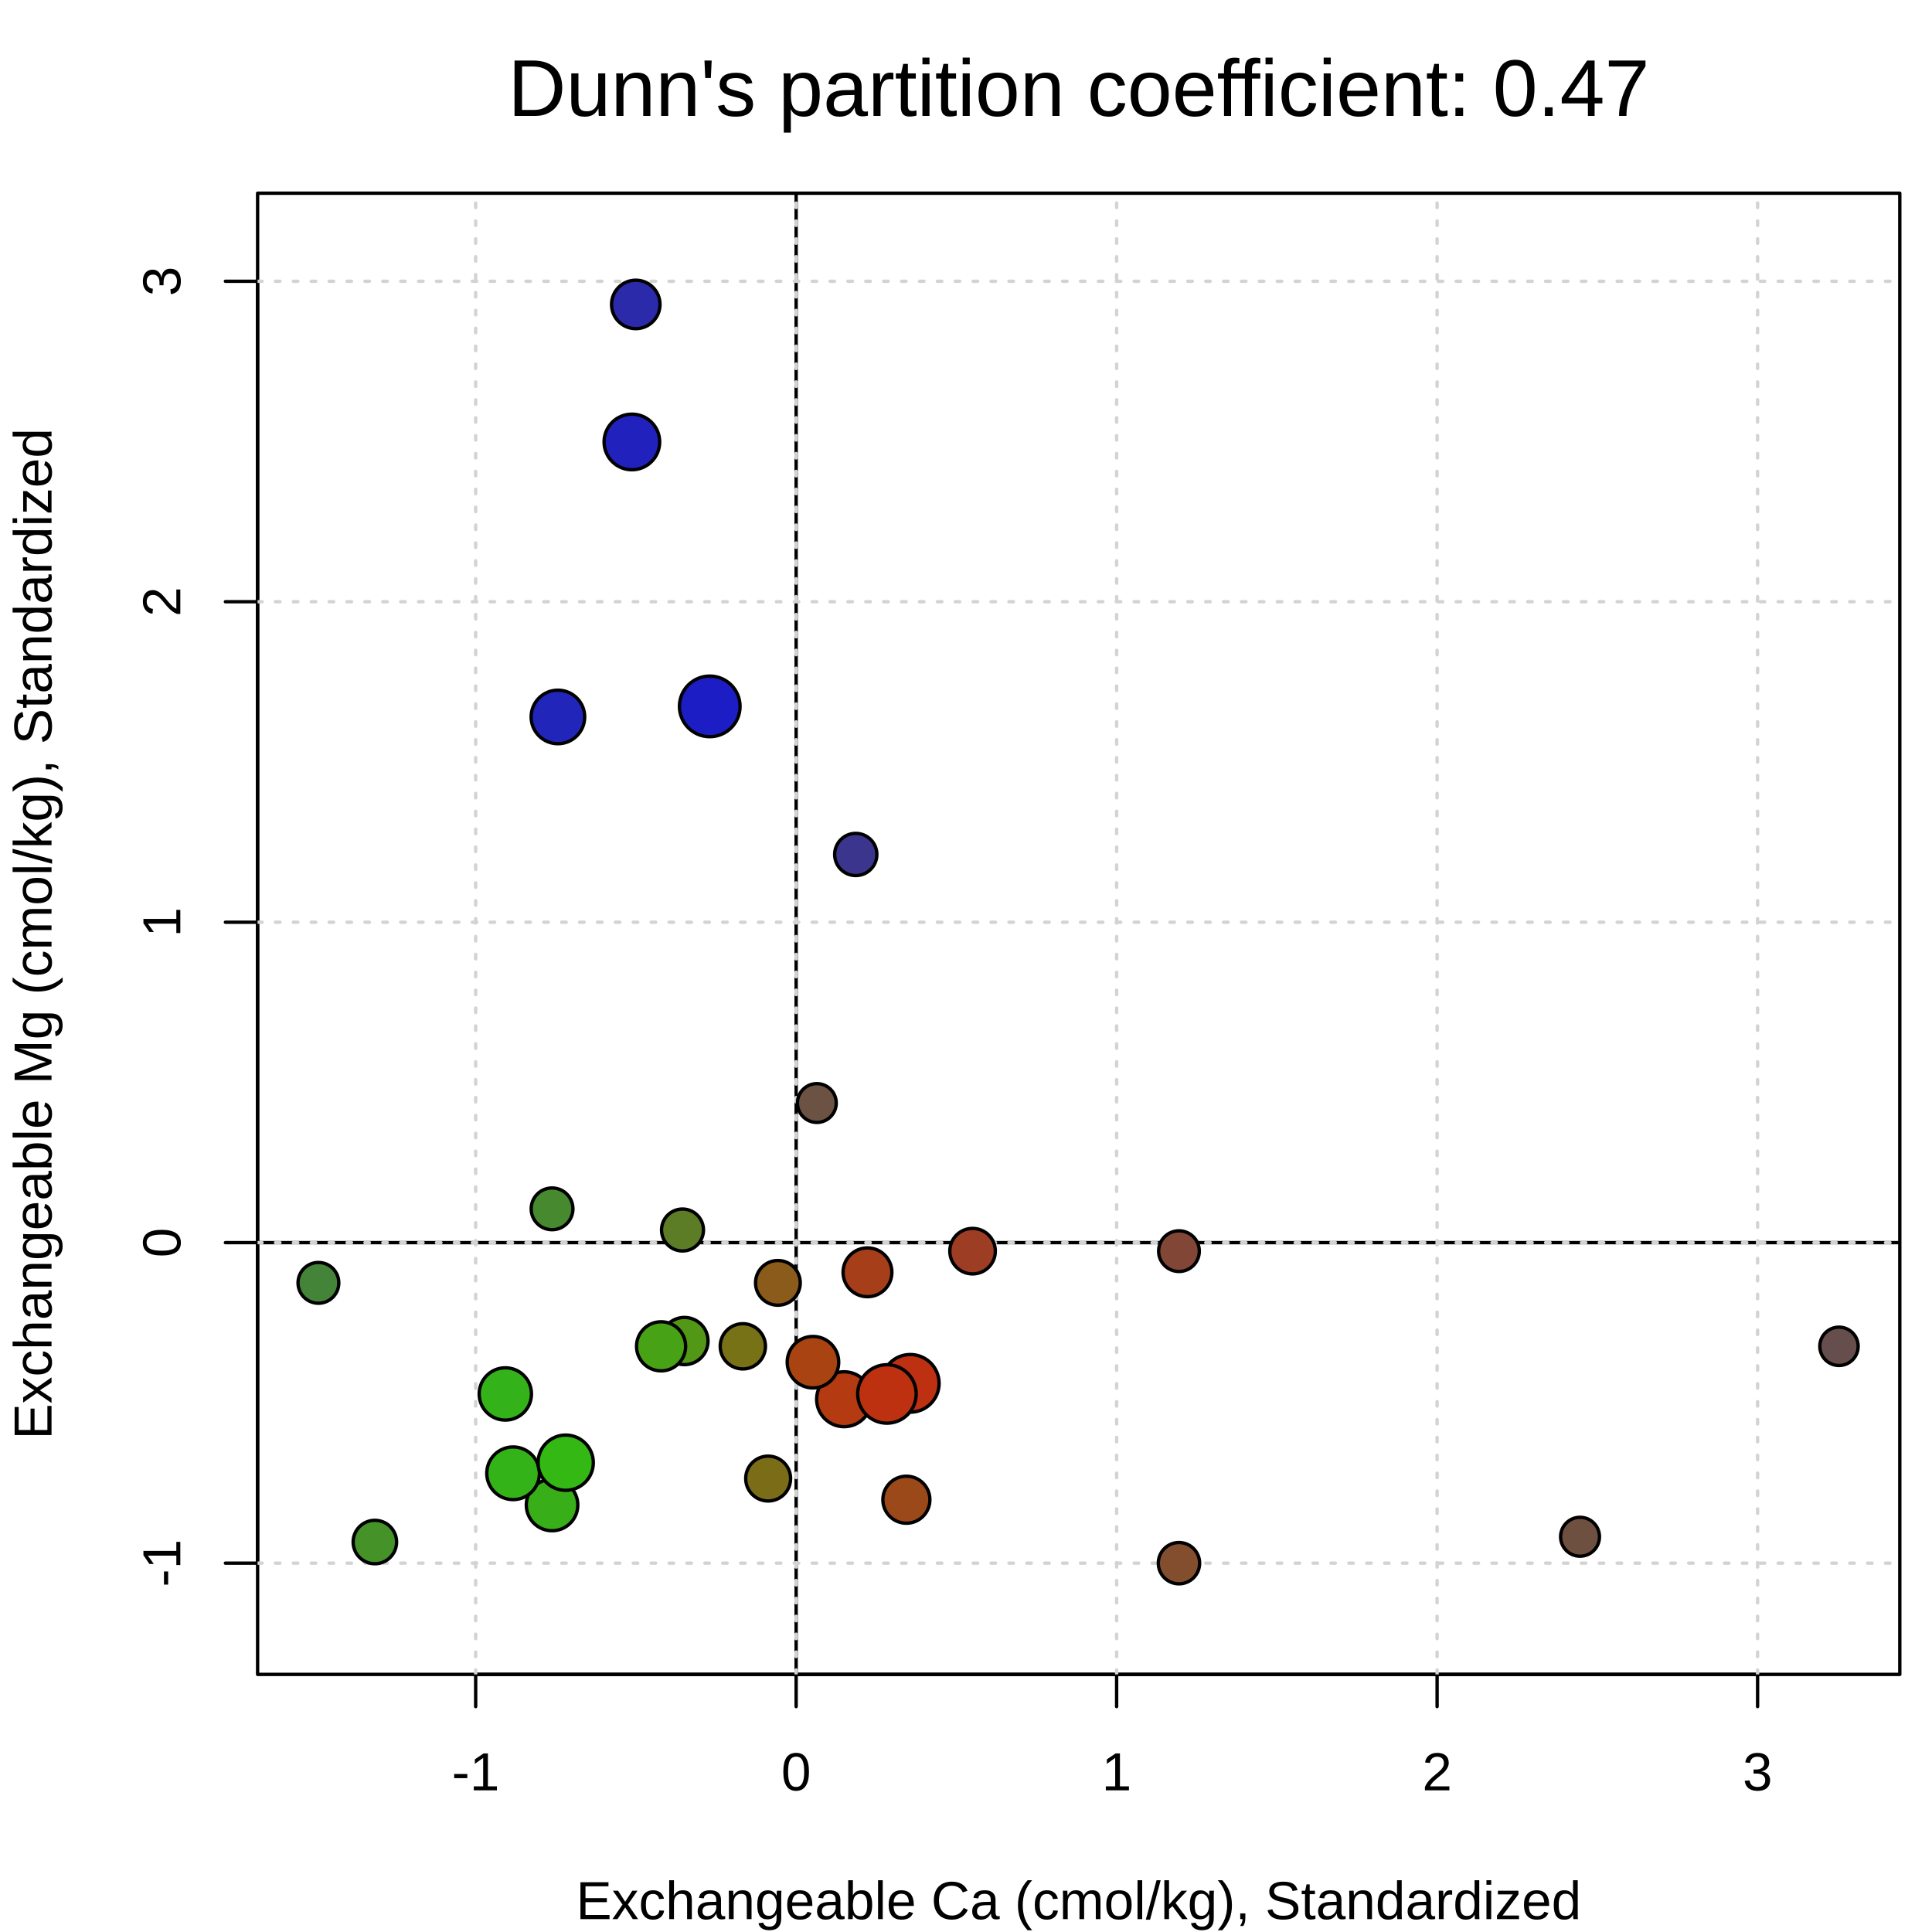
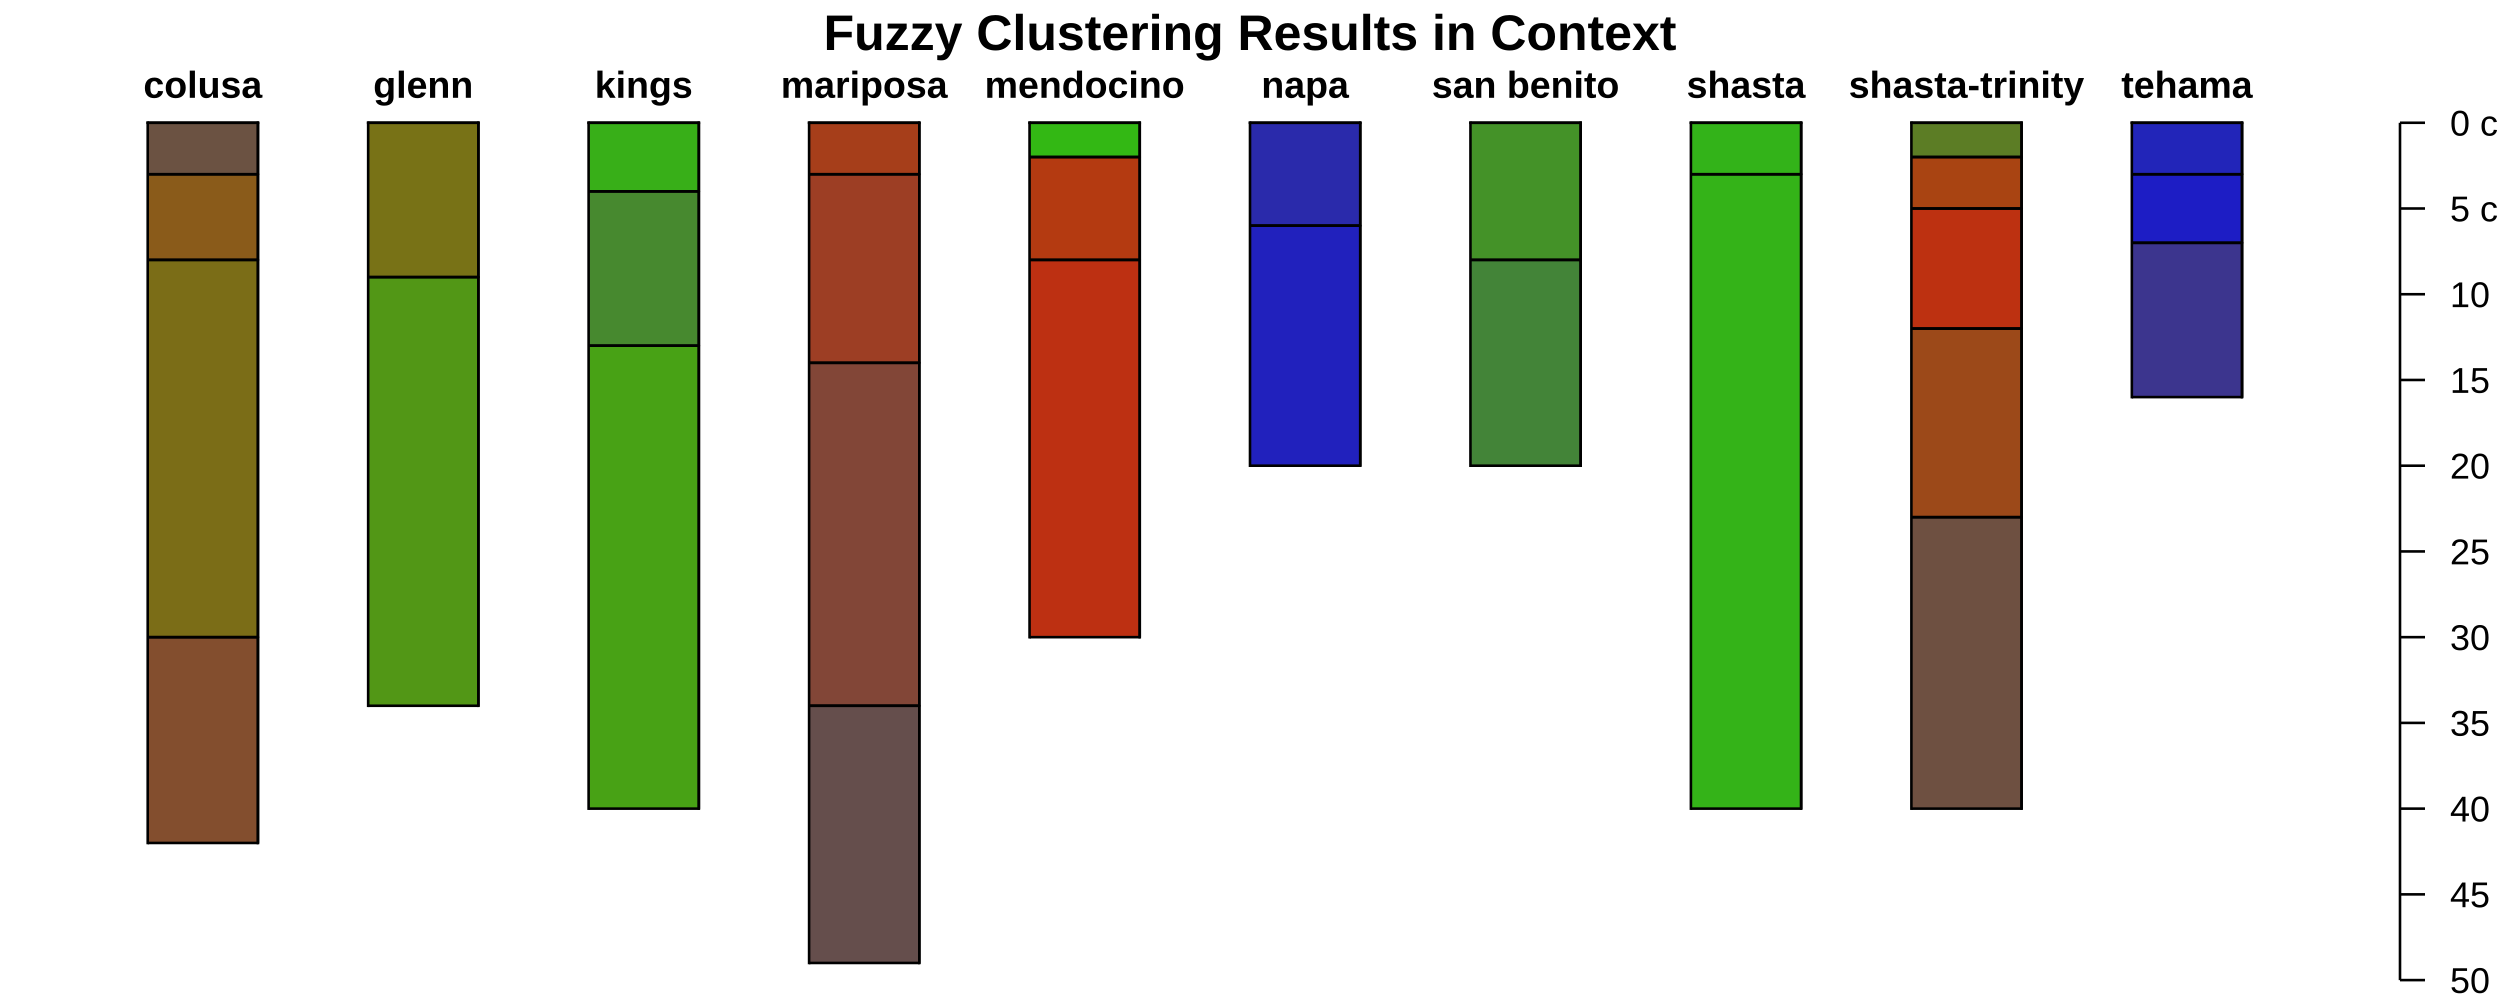
- <svg xmlns="http://www.w3.org/2000/svg" width="432.00pt" height="432.00pt" viewBox="0 0 432.00 432.00">
+ <svg xmlns="http://www.w3.org/2000/svg" width="720.00pt" height="288.00pt" viewBox="0 0 720.00 288.00">
  <g class="svglite">
    <defs>
      <style type="text/css">
    .svglite line, .svglite polyline, .svglite polygon, .svglite path, .svglite rect, .svglite circle {
      fill: none;
      stroke: #000000;
      stroke-linecap: round;
      stroke-linejoin: round;
      stroke-miterlimit: 10.00;
    }
    .svglite text {
      white-space: pre;
    }
    .svglite g.glyphgroup path {
      fill: inherit;
      stroke: none;
    }
  </style>
    </defs>
    <rect width="100%" height="100%" style="stroke: none; fill: #FFFFFF;" />
    <defs>
-       <clipPath id="cpMC4wMHw0MzIuMDB8MC4wMHw0MzIuMDA=">
-         <rect x="0.00" y="0.00" width="432.00" height="432.00" />
+       <clipPath id="cpMC4wMHw3MjAuMDB8MC4wMHwyODguMDA=">
+         <rect x="0.00" y="0.00" width="720.00" height="288.00" />
      </clipPath>
    </defs>
-     <g clip-path="url(#cpMC4wMHw0MzIuMDB8MC4wMHw0MzIuMDA=)">
-       <line x1="106.36" y1="374.40" x2="393.00" y2="374.40" style="stroke-width: 0.75;" />
-       <line x1="106.36" y1="374.40" x2="106.36" y2="381.60" style="stroke-width: 0.75;" />
-       <line x1="178.02" y1="374.40" x2="178.02" y2="381.60" style="stroke-width: 0.75;" />
-       <line x1="249.68" y1="374.40" x2="249.68" y2="381.60" style="stroke-width: 0.75;" />
-       <line x1="321.34" y1="374.40" x2="321.34" y2="381.60" style="stroke-width: 0.75;" />
-       <line x1="393.00" y1="374.40" x2="393.00" y2="381.60" style="stroke-width: 0.75;" />
-       <text x="106.36" y="400.32" text-anchor="middle" style="font-size: 12.00px; font-family: &quot;Arial&quot;;" textLength="10.67px" lengthAdjust="spacingAndGlyphs">-1</text>
-       <text x="178.02" y="400.32" text-anchor="middle" style="font-size: 12.00px; font-family: &quot;Arial&quot;;" textLength="6.67px" lengthAdjust="spacingAndGlyphs">0</text>
-       <text x="249.68" y="400.32" text-anchor="middle" style="font-size: 12.00px; font-family: &quot;Arial&quot;;" textLength="6.67px" lengthAdjust="spacingAndGlyphs">1</text>
-       <text x="321.34" y="400.32" text-anchor="middle" style="font-size: 12.00px; font-family: &quot;Arial&quot;;" textLength="6.67px" lengthAdjust="spacingAndGlyphs">2</text>
-       <text x="393.00" y="400.32" text-anchor="middle" style="font-size: 12.00px; font-family: &quot;Arial&quot;;" textLength="6.67px" lengthAdjust="spacingAndGlyphs">3</text>
-       <line x1="57.60" y1="349.52" x2="57.60" y2="62.89" style="stroke-width: 0.75;" />
-       <line x1="57.60" y1="349.52" x2="50.40" y2="349.52" style="stroke-width: 0.75;" />
-       <line x1="57.60" y1="277.86" x2="50.40" y2="277.86" style="stroke-width: 0.75;" />
-       <line x1="57.60" y1="206.21" x2="50.40" y2="206.21" style="stroke-width: 0.75;" />
-       <line x1="57.60" y1="134.55" x2="50.40" y2="134.55" style="stroke-width: 0.75;" />
-       <line x1="57.60" y1="62.89" x2="50.40" y2="62.89" style="stroke-width: 0.75;" />
-       <text transform="translate(40.32,349.52) rotate(-90)" text-anchor="middle" style="font-size: 12.00px; font-family: &quot;Arial&quot;;" textLength="10.67px" lengthAdjust="spacingAndGlyphs">-1</text>
-       <text transform="translate(40.32,277.86) rotate(-90)" text-anchor="middle" style="font-size: 12.00px; font-family: &quot;Arial&quot;;" textLength="6.67px" lengthAdjust="spacingAndGlyphs">0</text>
-       <text transform="translate(40.32,206.21) rotate(-90)" text-anchor="middle" style="font-size: 12.00px; font-family: &quot;Arial&quot;;" textLength="6.67px" lengthAdjust="spacingAndGlyphs">1</text>
-       <text transform="translate(40.32,134.55) rotate(-90)" text-anchor="middle" style="font-size: 12.00px; font-family: &quot;Arial&quot;;" textLength="6.67px" lengthAdjust="spacingAndGlyphs">2</text>
-       <text transform="translate(40.32,62.89) rotate(-90)" text-anchor="middle" style="font-size: 12.00px; font-family: &quot;Arial&quot;;" textLength="6.67px" lengthAdjust="spacingAndGlyphs">3</text>
-       <polygon points="57.60,374.40 424.80,374.40 424.80,43.20 57.60,43.20 " style="stroke-width: 0.75;" />
-       <text x="241.20" y="429.12" text-anchor="middle" style="font-size: 12.00px; font-family: &quot;Arial&quot;;" textLength="224.75px" lengthAdjust="spacingAndGlyphs">Exchangeable Ca (cmol/kg), Standardized</text>
-       <text transform="translate(11.52,208.80) rotate(-90)" text-anchor="middle" style="font-size: 12.00px; font-family: &quot;Arial&quot;;" textLength="226.08px" lengthAdjust="spacingAndGlyphs">Exchangeable Mg (cmol/kg), Standardized</text>
-     </g>
-     <defs>
-       <clipPath id="cpNTcuNjB8NDI0LjgwfDQzLjIwfDM3NC40MA==">
-         <rect x="57.60" y="43.20" width="367.20" height="331.20" />
-       </clipPath>
-     </defs>
-     <g clip-path="url(#cpNTcuNjB8NDI0LjgwfDQzLjIwfDM3NC40MA==)">
-       <line x1="57.60" y1="277.86" x2="424.80" y2="277.86" style="stroke-width: 0.75;" />
-       <line x1="178.02" y1="374.40" x2="178.02" y2="43.20" style="stroke-width: 0.75;" />
-       <line x1="57.60" y1="349.52" x2="424.80" y2="349.52" style="stroke-width: 0.75; stroke: #D3D3D3; stroke-dasharray: 1.00,3.00;" />
-       <line x1="57.60" y1="277.86" x2="424.80" y2="277.86" style="stroke-width: 0.75; stroke: #D3D3D3; stroke-dasharray: 1.00,3.00;" />
-       <line x1="57.60" y1="206.21" x2="424.80" y2="206.21" style="stroke-width: 0.75; stroke: #D3D3D3; stroke-dasharray: 1.00,3.00;" />
-       <line x1="57.60" y1="134.55" x2="424.80" y2="134.55" style="stroke-width: 0.75; stroke: #D3D3D3; stroke-dasharray: 1.00,3.00;" />
-       <line x1="57.60" y1="62.89" x2="424.80" y2="62.89" style="stroke-width: 0.75; stroke: #D3D3D3; stroke-dasharray: 1.00,3.00;" />
-       <line x1="106.36" y1="374.40" x2="106.36" y2="43.20" style="stroke-width: 0.75; stroke: #D3D3D3; stroke-dasharray: 1.00,3.00;" />
-       <line x1="178.02" y1="374.40" x2="178.02" y2="43.20" style="stroke-width: 0.75; stroke: #D3D3D3; stroke-dasharray: 1.00,3.00;" />
-       <line x1="249.68" y1="374.40" x2="249.68" y2="43.20" style="stroke-width: 0.75; stroke: #D3D3D3; stroke-dasharray: 1.00,3.00;" />
-       <line x1="321.34" y1="374.40" x2="321.34" y2="43.20" style="stroke-width: 0.75; stroke: #D3D3D3; stroke-dasharray: 1.00,3.00;" />
-       <line x1="393.00" y1="374.40" x2="393.00" y2="43.20" style="stroke-width: 0.75; stroke: #D3D3D3; stroke-dasharray: 1.00,3.00;" />
-       <circle cx="182.65" cy="246.64" r="4.34" style="stroke-width: 0.75; fill: #6B5242;" />
-       <circle cx="173.94" cy="286.85" r="5.00" style="stroke-width: 0.75; fill: #8A5B1A;" />
-       <circle cx="171.76" cy="330.61" r="5.02" style="stroke-width: 0.75; fill: #7B6D17;" />
-       <circle cx="263.62" cy="349.53" r="4.62" style="stroke-width: 0.75; fill: #834E2E;" />
-       <circle cx="166.10" cy="301.04" r="5.06" style="stroke-width: 0.75; fill: #787216;" />
-       <circle cx="153.04" cy="299.86" r="5.28" style="stroke-width: 0.75; fill: #529716;" />
-       <circle cx="123.44" cy="336.52" r="5.76" style="stroke-width: 0.75; fill: #38AF18;" />
-       <circle cx="123.44" cy="270.30" r="4.67" style="stroke-width: 0.75; fill: #47892F;" />
-       <circle cx="147.82" cy="301.04" r="5.49" style="stroke-width: 0.75; fill: #48A215;" />
-       <circle cx="142.16" cy="68.07" r="5.42" style="stroke-width: 0.75; fill: #2A2AAB;" />
-       <circle cx="141.29" cy="98.82" r="6.22" style="stroke-width: 0.75; fill: #2121BD;" />
-       <circle cx="83.82" cy="344.80" r="4.86" style="stroke-width: 0.75; fill: #449228;" />
-       <circle cx="71.20" cy="286.85" r="4.56" style="stroke-width: 0.75; fill: #438438;" />
-       <circle cx="112.99" cy="311.69" r="5.85" style="stroke-width: 0.75; fill: #33B319;" />
-       <circle cx="114.73" cy="329.43" r="5.89" style="stroke-width: 0.75; fill: #34B318;" />
-       <circle cx="124.75" cy="160.31" r="5.99" style="stroke-width: 0.75; fill: #2225B9;" />
-       <circle cx="158.70" cy="157.95" r="6.78" style="stroke-width: 0.75; fill: #1D1DC5;" />
-       <circle cx="191.35" cy="191.06" r="4.72" style="stroke-width: 0.75; fill: #3C358E;" />
-       <circle cx="193.97" cy="284.49" r="5.46" style="stroke-width: 0.75; fill: #A63E1A;" />
-       <circle cx="217.47" cy="279.76" r="5.09" style="stroke-width: 0.75; fill: #9D3E24;" />
-       <circle cx="263.62" cy="279.76" r="4.55" style="stroke-width: 0.75; fill: #824637;" />
-       <circle cx="411.20" cy="301.04" r="4.29" style="stroke-width: 0.75; fill: #654E4C;" />
-       <circle cx="126.49" cy="327.06" r="6.18" style="stroke-width: 0.75; fill: #33B814;" />
-       <circle cx="188.74" cy="312.87" r="6.14" style="stroke-width: 0.75; fill: #B43A11;" />
-       <circle cx="203.54" cy="309.32" r="6.45" style="stroke-width: 0.75; fill: #BD3012;" />
-       <circle cx="152.61" cy="275.03" r="4.69" style="stroke-width: 0.75; fill: #5C7D25;" />
-       <circle cx="181.78" cy="304.59" r="5.76" style="stroke-width: 0.75; fill: #A94412;" />
-       <circle cx="198.32" cy="311.69" r="6.54" style="stroke-width: 0.75; fill: #BD3111;" />
-       <circle cx="202.67" cy="335.34" r="5.26" style="stroke-width: 0.75; fill: #9C4919;" />
-       <circle cx="353.30" cy="343.62" r="4.35" style="stroke-width: 0.75; fill: #6E5041;" />
-     </g>
-     <g clip-path="url(#cpMC4wMHw0MzIuMDB8MC4wMHw0MzIuMDA=)">
-       <text x="241.20" y="25.92" text-anchor="middle" style="font-size: 18.00px; font-family: &quot;Arial&quot;;" textLength="255.33px" lengthAdjust="spacingAndGlyphs">Dunn's partition coefficient: 0.47</text>
+     <g clip-path="url(#cpMC4wMHw3MjAuMDB8MC4wMHwyODguMDA=)">
+       <polygon points="42.54,50.17 58.41,50.17 74.29,50.17 74.29,35.36 58.41,35.36 42.54,35.36 " style="stroke-width: 0.75; stroke: none; stroke-linecap: butt; fill: #6B5242;" />
+       <polygon points="42.54,74.86 58.41,74.86 74.29,74.86 74.29,50.17 58.41,50.17 42.54,50.17 " style="stroke-width: 0.75; stroke: none; stroke-linecap: butt; fill: #8A5B1A;" />
+       <polygon points="42.54,183.51 58.41,183.51 74.29,183.51 74.29,74.86 58.41,74.86 42.54,74.86 " style="stroke-width: 0.75; stroke: none; stroke-linecap: butt; fill: #7B6D17;" />
+       <polygon points="42.54,242.77 58.41,242.77 74.29,242.77 74.29,183.51 58.41,183.51 42.54,183.51 " style="stroke-width: 0.75; stroke: none; stroke-linecap: butt; fill: #834E2E;" />
+       <polyline points="42.54,50.17 58.41,50.17 74.29,50.17 74.29,35.36 58.41,35.36 42.54,35.36 " style="stroke-width: 0.75; stroke-linecap: butt;" />
+       <polyline points="42.54,74.86 58.41,74.86 74.29,74.86 74.29,50.17 58.41,50.17 42.54,50.17 " style="stroke-width: 0.75; stroke-linecap: butt;" />
+       <polyline points="42.54,183.51 58.41,183.51 74.29,183.51 74.29,74.86 58.41,74.86 42.54,74.86 " style="stroke-width: 0.75; stroke-linecap: butt;" />
+       <polyline points="42.54,242.77 58.41,242.77 74.29,242.77 74.29,183.51 58.41,183.51 42.54,183.51 " style="stroke-width: 0.75; stroke-linecap: butt;" />
+       <line x1="42.54" y1="35.36" x2="42.54" y2="242.77" style="stroke-width: 0.75; stroke-linecap: square;" />
+       <line x1="42.54" y1="35.36" x2="74.29" y2="35.36" style="stroke-width: 0.75; stroke-linecap: square;" />
+       <line x1="74.29" y1="35.36" x2="74.29" y2="242.77" style="stroke-width: 0.75; stroke-linecap: square;" />
+       <text x="58.41" y="28.16" text-anchor="middle" style="font-size: 10.80px; font-weight: bold; font-family: &quot;Arial&quot;;" textLength="34.19px" lengthAdjust="spacingAndGlyphs">colusa</text>
+       <polygon points="106.03,79.80 121.90,79.80 137.78,79.80 137.78,35.36 121.90,35.36 106.03,35.36 " style="stroke-width: 0.75; stroke: none; stroke-linecap: butt; fill: #787216;" />
+       <polygon points="106.03,203.26 121.90,203.26 137.78,203.26 137.78,79.80 121.90,79.80 106.03,79.80 " style="stroke-width: 0.75; stroke: none; stroke-linecap: butt; fill: #529716;" />
+       <polyline points="106.03,79.80 121.90,79.80 137.78,79.80 137.78,35.36 121.90,35.36 106.03,35.36 " style="stroke-width: 0.75; stroke-linecap: butt;" />
+       <polyline points="106.03,203.26 121.90,203.26 137.78,203.26 137.78,79.80 121.90,79.80 106.03,79.80 " style="stroke-width: 0.75; stroke-linecap: butt;" />
+       <line x1="106.03" y1="35.36" x2="106.03" y2="203.26" style="stroke-width: 0.75; stroke-linecap: square;" />
+       <line x1="106.03" y1="35.36" x2="137.78" y2="35.36" style="stroke-width: 0.75; stroke-linecap: square;" />
+       <line x1="137.78" y1="35.36" x2="137.78" y2="203.26" style="stroke-width: 0.75; stroke-linecap: square;" />
+       <text x="121.90" y="28.16" text-anchor="middle" style="font-size: 10.80px; font-weight: bold; font-family: &quot;Arial&quot;;" textLength="28.78px" lengthAdjust="spacingAndGlyphs">glenn</text>
+       <polygon points="169.52,55.11 185.40,55.11 201.27,55.11 201.27,35.36 185.40,35.36 169.52,35.36 " style="stroke-width: 0.75; stroke: none; stroke-linecap: butt; fill: #38AF18;" />
+       <polygon points="169.52,99.56 185.40,99.56 201.27,99.56 201.27,55.11 185.40,55.11 169.52,55.11 " style="stroke-width: 0.75; stroke: none; stroke-linecap: butt; fill: #47892F;" />
+       <polygon points="169.52,232.89 185.40,232.89 201.27,232.89 201.27,99.56 185.40,99.56 169.52,99.56 " style="stroke-width: 0.75; stroke: none; stroke-linecap: butt; fill: #48A215;" />
+       <polyline points="169.52,55.11 185.40,55.11 201.27,55.11 201.27,35.36 185.40,35.36 169.52,35.36 " style="stroke-width: 0.75; stroke-linecap: butt;" />
+       <polyline points="169.52,99.56 185.40,99.56 201.27,99.56 201.27,55.11 185.40,55.11 169.52,55.11 " style="stroke-width: 0.75; stroke-linecap: butt;" />
+       <polyline points="169.52,232.89 185.40,232.89 201.27,232.89 201.27,99.56 185.40,99.56 169.52,99.56 " style="stroke-width: 0.75; stroke-linecap: butt;" />
+       <line x1="169.52" y1="35.36" x2="169.52" y2="232.89" style="stroke-width: 0.75; stroke-linecap: square;" />
+       <line x1="169.52" y1="35.36" x2="201.27" y2="35.36" style="stroke-width: 0.75; stroke-linecap: square;" />
+       <line x1="201.27" y1="35.36" x2="201.27" y2="232.89" style="stroke-width: 0.75; stroke-linecap: square;" />
+       <text x="185.40" y="28.16" text-anchor="middle" style="font-size: 10.80px; font-weight: bold; font-family: &quot;Arial&quot;;" textLength="28.19px" lengthAdjust="spacingAndGlyphs">kings</text>
+       <polygon points="233.02,50.17 248.89,50.17 264.76,50.17 264.76,35.36 248.89,35.36 233.02,35.36 " style="stroke-width: 0.75; stroke: none; stroke-linecap: butt; fill: #A63E1A;" />
+       <polygon points="233.02,104.49 248.89,104.49 264.76,104.49 264.76,50.17 248.89,50.17 233.02,50.17 " style="stroke-width: 0.75; stroke: none; stroke-linecap: butt; fill: #9D3E24;" />
+       <polygon points="233.02,203.26 248.89,203.26 264.76,203.26 264.76,104.49 248.89,104.49 233.02,104.49 " style="stroke-width: 0.75; stroke: none; stroke-linecap: butt; fill: #824637;" />
+       <polygon points="233.02,277.33 248.89,277.33 264.76,277.33 264.76,203.26 248.89,203.26 233.02,203.26 " style="stroke-width: 0.75; stroke: none; stroke-linecap: butt; fill: #654E4C;" />
+       <polyline points="233.02,50.17 248.89,50.17 264.76,50.17 264.76,35.36 248.89,35.36 233.02,35.36 " style="stroke-width: 0.75; stroke-linecap: butt;" />
+       <polyline points="233.02,104.49 248.89,104.49 264.76,104.49 264.76,50.17 248.89,50.17 233.02,50.17 " style="stroke-width: 0.75; stroke-linecap: butt;" />
+       <polyline points="233.02,203.26 248.89,203.26 264.76,203.26 264.76,104.49 248.89,104.49 233.02,104.49 " style="stroke-width: 0.75; stroke-linecap: butt;" />
+       <polyline points="233.02,277.33 248.89,277.33 264.76,277.33 264.76,203.26 248.89,203.26 233.02,203.26 " style="stroke-width: 0.75; stroke-linecap: butt;" />
+       <line x1="233.02" y1="35.36" x2="233.02" y2="277.33" style="stroke-width: 0.75; stroke-linecap: square;" />
+       <line x1="233.02" y1="35.36" x2="264.76" y2="35.36" style="stroke-width: 0.75; stroke-linecap: square;" />
+       <line x1="264.76" y1="35.36" x2="264.76" y2="277.33" style="stroke-width: 0.75; stroke-linecap: square;" />
+       <text x="248.89" y="28.16" text-anchor="middle" style="font-size: 10.80px; font-weight: bold; font-family: &quot;Arial&quot;;" textLength="47.98px" lengthAdjust="spacingAndGlyphs">mariposa</text>
+       <polygon points="296.51,45.23 312.38,45.23 328.25,45.23 328.25,35.36 312.38,35.36 296.51,35.36 " style="stroke-width: 0.75; stroke: none; stroke-linecap: butt; fill: #33B814;" />
+       <polygon points="296.51,74.86 312.38,74.86 328.25,74.86 328.25,45.23 312.38,45.23 296.51,45.23 " style="stroke-width: 0.75; stroke: none; stroke-linecap: butt; fill: #B43A11;" />
+       <polygon points="296.51,183.51 312.38,183.51 328.25,183.51 328.25,74.86 312.38,74.86 296.51,74.86 " style="stroke-width: 0.75; stroke: none; stroke-linecap: butt; fill: #BD3012;" />
+       <polyline points="296.51,45.23 312.38,45.23 328.25,45.23 328.25,35.36 312.38,35.36 296.51,35.36 " style="stroke-width: 0.75; stroke-linecap: butt;" />
+       <polyline points="296.51,74.86 312.38,74.86 328.25,74.86 328.25,45.23 312.38,45.23 296.51,45.23 " style="stroke-width: 0.75; stroke-linecap: butt;" />
+       <polyline points="296.51,183.51 312.38,183.51 328.25,183.51 328.25,74.86 312.38,74.86 296.51,74.86 " style="stroke-width: 0.75; stroke-linecap: butt;" />
+       <line x1="296.51" y1="35.36" x2="296.51" y2="183.51" style="stroke-width: 0.75; stroke-linecap: square;" />
+       <line x1="296.51" y1="35.36" x2="328.25" y2="35.36" style="stroke-width: 0.75; stroke-linecap: square;" />
+       <line x1="328.25" y1="35.36" x2="328.25" y2="183.51" style="stroke-width: 0.75; stroke-linecap: square;" />
+       <text x="312.38" y="28.16" text-anchor="middle" style="font-size: 10.80px; font-weight: bold; font-family: &quot;Arial&quot;;" textLength="57.56px" lengthAdjust="spacingAndGlyphs">mendocino</text>
+       <polygon points="360.00,64.99 375.87,64.99 391.75,64.99 391.75,35.36 375.87,35.36 360.00,35.36 " style="stroke-width: 0.75; stroke: none; stroke-linecap: butt; fill: #2A2AAB;" />
+       <polygon points="360.00,134.12 375.87,134.12 391.75,134.12 391.75,64.99 375.87,64.99 360.00,64.99 " style="stroke-width: 0.75; stroke: none; stroke-linecap: butt; fill: #2121BD;" />
+       <polyline points="360.00,64.99 375.87,64.99 391.75,64.99 391.75,35.36 375.87,35.36 360.00,35.36 " style="stroke-width: 0.75; stroke-linecap: butt;" />
+       <polyline points="360.00,134.12 375.87,134.12 391.75,134.12 391.75,64.99 375.87,64.99 360.00,64.99 " style="stroke-width: 0.75; stroke-linecap: butt;" />
+       <line x1="360.00" y1="35.36" x2="360.00" y2="134.12" style="stroke-width: 0.75; stroke-linecap: square;" />
+       <line x1="360.00" y1="35.36" x2="391.75" y2="35.36" style="stroke-width: 0.75; stroke-linecap: square;" />
+       <line x1="391.75" y1="35.36" x2="391.75" y2="134.12" style="stroke-width: 0.75; stroke-linecap: square;" />
+       <text x="375.87" y="28.16" text-anchor="middle" style="font-size: 10.80px; font-weight: bold; font-family: &quot;Arial&quot;;" textLength="25.19px" lengthAdjust="spacingAndGlyphs">napa</text>
+       <polygon points="423.49,74.86 439.37,74.86 455.24,74.86 455.24,35.36 439.37,35.36 423.49,35.36 " style="stroke-width: 0.75; stroke: none; stroke-linecap: butt; fill: #449228;" />
+       <polygon points="423.49,134.12 439.37,134.12 455.24,134.12 455.24,74.86 439.37,74.86 423.49,74.86 " style="stroke-width: 0.75; stroke: none; stroke-linecap: butt; fill: #438438;" />
+       <polyline points="423.49,74.86 439.37,74.86 455.24,74.86 455.24,35.36 439.37,35.36 423.49,35.36 " style="stroke-width: 0.75; stroke-linecap: butt;" />
+       <polyline points="423.49,134.12 439.37,134.12 455.24,134.12 455.24,74.86 439.37,74.86 423.49,74.86 " style="stroke-width: 0.75; stroke-linecap: butt;" />
+       <line x1="423.49" y1="35.36" x2="423.49" y2="134.12" style="stroke-width: 0.75; stroke-linecap: square;" />
+       <line x1="423.49" y1="35.36" x2="455.24" y2="35.36" style="stroke-width: 0.75; stroke-linecap: square;" />
+       <line x1="455.24" y1="35.36" x2="455.24" y2="134.12" style="stroke-width: 0.75; stroke-linecap: square;" />
+       <text x="439.37" y="28.16" text-anchor="middle" style="font-size: 10.80px; font-weight: bold; font-family: &quot;Arial&quot;;" textLength="53.97px" lengthAdjust="spacingAndGlyphs">san benito</text>
+       <polygon points="486.98,50.17 502.86,50.17 518.73,50.17 518.73,35.36 502.86,35.36 486.98,35.36 " style="stroke-width: 0.75; stroke: none; stroke-linecap: butt; fill: #33B319;" />
+       <polygon points="486.98,232.89 502.86,232.89 518.73,232.89 518.73,50.17 502.86,50.17 486.98,50.17 " style="stroke-width: 0.75; stroke: none; stroke-linecap: butt; fill: #34B318;" />
+       <polyline points="486.98,50.17 502.86,50.17 518.73,50.17 518.73,35.36 502.86,35.36 486.98,35.36 " style="stroke-width: 0.75; stroke-linecap: butt;" />
+       <polyline points="486.98,232.89 502.86,232.89 518.73,232.89 518.73,50.17 502.86,50.17 486.98,50.17 " style="stroke-width: 0.75; stroke-linecap: butt;" />
+       <line x1="486.98" y1="35.36" x2="486.98" y2="232.89" style="stroke-width: 0.75; stroke-linecap: square;" />
+       <line x1="486.98" y1="35.36" x2="518.73" y2="35.36" style="stroke-width: 0.75; stroke-linecap: square;" />
+       <line x1="518.73" y1="35.36" x2="518.73" y2="232.89" style="stroke-width: 0.75; stroke-linecap: square;" />
+       <text x="502.86" y="28.16" text-anchor="middle" style="font-size: 10.80px; font-weight: bold; font-family: &quot;Arial&quot;;" textLength="34.19px" lengthAdjust="spacingAndGlyphs">shasta</text>
+       <polygon points="550.48,45.23 566.35,45.23 582.22,45.23 582.22,35.36 566.35,35.36 550.48,35.36 " style="stroke-width: 0.75; stroke: none; stroke-linecap: butt; fill: #5C7D25;" />
+       <polygon points="550.48,60.05 566.35,60.05 582.22,60.05 582.22,45.23 566.35,45.23 550.48,45.23 " style="stroke-width: 0.75; stroke: none; stroke-linecap: butt; fill: #A94412;" />
+       <polygon points="550.48,94.62 566.35,94.62 582.22,94.62 582.22,60.05 566.35,60.05 550.48,60.05 " style="stroke-width: 0.75; stroke: none; stroke-linecap: butt; fill: #BD3111;" />
+       <polygon points="550.48,148.94 566.35,148.94 582.22,148.94 582.22,94.62 566.35,94.62 550.48,94.62 " style="stroke-width: 0.75; stroke: none; stroke-linecap: butt; fill: #9C4919;" />
+       <polygon points="550.48,232.89 566.35,232.89 582.22,232.89 582.22,148.94 566.35,148.94 550.48,148.94 " style="stroke-width: 0.75; stroke: none; stroke-linecap: butt; fill: #6E5041;" />
+       <polyline points="550.48,45.23 566.35,45.23 582.22,45.23 582.22,35.36 566.35,35.36 550.48,35.36 " style="stroke-width: 0.75; stroke-linecap: butt;" />
+       <polyline points="550.48,60.05 566.35,60.05 582.22,60.05 582.22,45.23 566.35,45.23 550.48,45.23 " style="stroke-width: 0.75; stroke-linecap: butt;" />
+       <polyline points="550.48,94.62 566.35,94.62 582.22,94.62 582.22,60.05 566.35,60.05 550.48,60.05 " style="stroke-width: 0.75; stroke-linecap: butt;" />
+       <polyline points="550.48,148.94 566.35,148.94 582.22,148.94 582.22,94.62 566.35,94.62 550.48,94.62 " style="stroke-width: 0.75; stroke-linecap: butt;" />
+       <polyline points="550.48,232.89 566.35,232.89 582.22,232.89 582.22,148.94 566.35,148.94 550.48,148.94 " style="stroke-width: 0.75; stroke-linecap: butt;" />
+       <line x1="550.48" y1="35.36" x2="550.48" y2="232.89" style="stroke-width: 0.75; stroke-linecap: square;" />
+       <line x1="550.48" y1="35.36" x2="582.22" y2="35.36" style="stroke-width: 0.75; stroke-linecap: square;" />
+       <line x1="582.22" y1="35.36" x2="582.22" y2="232.89" style="stroke-width: 0.75; stroke-linecap: square;" />
+       <text x="566.35" y="28.16" text-anchor="middle" style="font-size: 10.80px; font-weight: bold; font-family: &quot;Arial&quot;;" textLength="67.77px" lengthAdjust="spacingAndGlyphs">shasta-trinity</text>
+       <polygon points="613.97,50.17 629.84,50.17 645.71,50.17 645.71,35.36 629.84,35.36 613.97,35.36 " style="stroke-width: 0.75; stroke: none; stroke-linecap: butt; fill: #2225B9;" />
+       <polygon points="613.97,69.93 629.84,69.93 645.71,69.93 645.71,50.17 629.84,50.17 613.97,50.17 " style="stroke-width: 0.75; stroke: none; stroke-linecap: butt; fill: #1D1DC5;" />
+       <polygon points="613.97,114.37 629.84,114.37 645.71,114.37 645.71,69.93 629.84,69.93 613.97,69.93 " style="stroke-width: 0.75; stroke: none; stroke-linecap: butt; fill: #3C358E;" />
+       <polyline points="613.97,50.17 629.84,50.17 645.71,50.17 645.71,35.36 629.84,35.36 613.97,35.36 " style="stroke-width: 0.75; stroke-linecap: butt;" />
+       <polyline points="613.97,69.93 629.84,69.93 645.71,69.93 645.71,50.17 629.84,50.17 613.97,50.17 " style="stroke-width: 0.75; stroke-linecap: butt;" />
+       <polyline points="613.97,114.37 629.84,114.37 645.71,114.37 645.71,69.93 629.84,69.93 613.97,69.93 " style="stroke-width: 0.75; stroke-linecap: butt;" />
+       <line x1="613.97" y1="35.36" x2="613.97" y2="114.37" style="stroke-width: 0.75; stroke-linecap: square;" />
+       <line x1="613.97" y1="35.36" x2="645.71" y2="35.36" style="stroke-width: 0.75; stroke-linecap: square;" />
+       <line x1="645.71" y1="35.36" x2="645.71" y2="114.37" style="stroke-width: 0.75; stroke-linecap: square;" />
+       <text x="629.84" y="28.16" text-anchor="middle" style="font-size: 10.80px; font-weight: bold; font-family: &quot;Arial&quot;;" textLength="37.78px" lengthAdjust="spacingAndGlyphs">tehama</text>
+       <line x1="691.20" y1="35.36" x2="691.20" y2="282.27" style="stroke-width: 0.75; stroke-linecap: butt;" />
+       <line x1="691.20" y1="35.36" x2="698.40" y2="35.36" style="stroke-width: 0.75; stroke-linecap: butt;" />
+       <line x1="691.20" y1="60.05" x2="698.40" y2="60.05" style="stroke-width: 0.75; stroke-linecap: butt;" />
+       <line x1="691.20" y1="84.74" x2="698.40" y2="84.74" style="stroke-width: 0.75; stroke-linecap: butt;" />
+       <line x1="691.20" y1="109.43" x2="698.40" y2="109.43" style="stroke-width: 0.75; stroke-linecap: butt;" />
+       <line x1="691.20" y1="134.12" x2="698.40" y2="134.12" style="stroke-width: 0.75; stroke-linecap: butt;" />
+       <line x1="691.20" y1="158.81" x2="698.40" y2="158.81" style="stroke-width: 0.75; stroke-linecap: butt;" />
+       <line x1="691.20" y1="183.51" x2="698.40" y2="183.51" style="stroke-width: 0.75; stroke-linecap: butt;" />
+       <line x1="691.20" y1="208.20" x2="698.40" y2="208.20" style="stroke-width: 0.75; stroke-linecap: butt;" />
+       <line x1="691.20" y1="232.89" x2="698.40" y2="232.89" style="stroke-width: 0.75; stroke-linecap: butt;" />
+       <line x1="691.20" y1="257.58" x2="698.40" y2="257.58" style="stroke-width: 0.75; stroke-linecap: butt;" />
+       <line x1="691.20" y1="282.27" x2="698.40" y2="282.27" style="stroke-width: 0.75; stroke-linecap: butt;" />
+       <text x="705.60" y="285.98" style="font-size: 10.35px; font-family: &quot;Arial&quot;;" textLength="28.16px" lengthAdjust="spacingAndGlyphs">50 cm</text>
+       <text x="705.60" y="261.28" style="font-size: 10.35px; font-family: &quot;Arial&quot;;" textLength="28.16px" lengthAdjust="spacingAndGlyphs">45 cm</text>
+       <text x="705.60" y="236.59" style="font-size: 10.35px; font-family: &quot;Arial&quot;;" textLength="28.16px" lengthAdjust="spacingAndGlyphs">40 cm</text>
+       <text x="705.60" y="211.90" style="font-size: 10.35px; font-family: &quot;Arial&quot;;" textLength="28.16px" lengthAdjust="spacingAndGlyphs">35 cm</text>
+       <text x="705.60" y="187.21" style="font-size: 10.35px; font-family: &quot;Arial&quot;;" textLength="28.16px" lengthAdjust="spacingAndGlyphs">30 cm</text>
+       <text x="705.60" y="162.52" style="font-size: 10.35px; font-family: &quot;Arial&quot;;" textLength="28.16px" lengthAdjust="spacingAndGlyphs">25 cm</text>
+       <text x="705.60" y="137.83" style="font-size: 10.35px; font-family: &quot;Arial&quot;;" textLength="28.16px" lengthAdjust="spacingAndGlyphs">20 cm</text>
+       <text x="705.60" y="113.14" style="font-size: 10.35px; font-family: &quot;Arial&quot;;" textLength="28.16px" lengthAdjust="spacingAndGlyphs">15 cm</text>
+       <text x="705.60" y="88.45" style="font-size: 10.35px; font-family: &quot;Arial&quot;;" textLength="28.16px" lengthAdjust="spacingAndGlyphs">10 cm</text>
+       <text x="705.60" y="63.75" style="font-size: 10.35px; font-family: &quot;Arial&quot;;" textLength="22.41px" lengthAdjust="spacingAndGlyphs">5 cm</text>
+       <text x="705.60" y="39.06" style="font-size: 10.35px; font-family: &quot;Arial&quot;;" textLength="22.41px" lengthAdjust="spacingAndGlyphs">0 cm</text>
+       <text x="360.00" y="14.40" text-anchor="middle" style="font-size: 14.40px; font-weight: bold; font-family: &quot;Arial&quot;;" textLength="245.53px" lengthAdjust="spacingAndGlyphs">Fuzzy Clustering Results in Context</text>
    </g>
  </g>
</svg>
